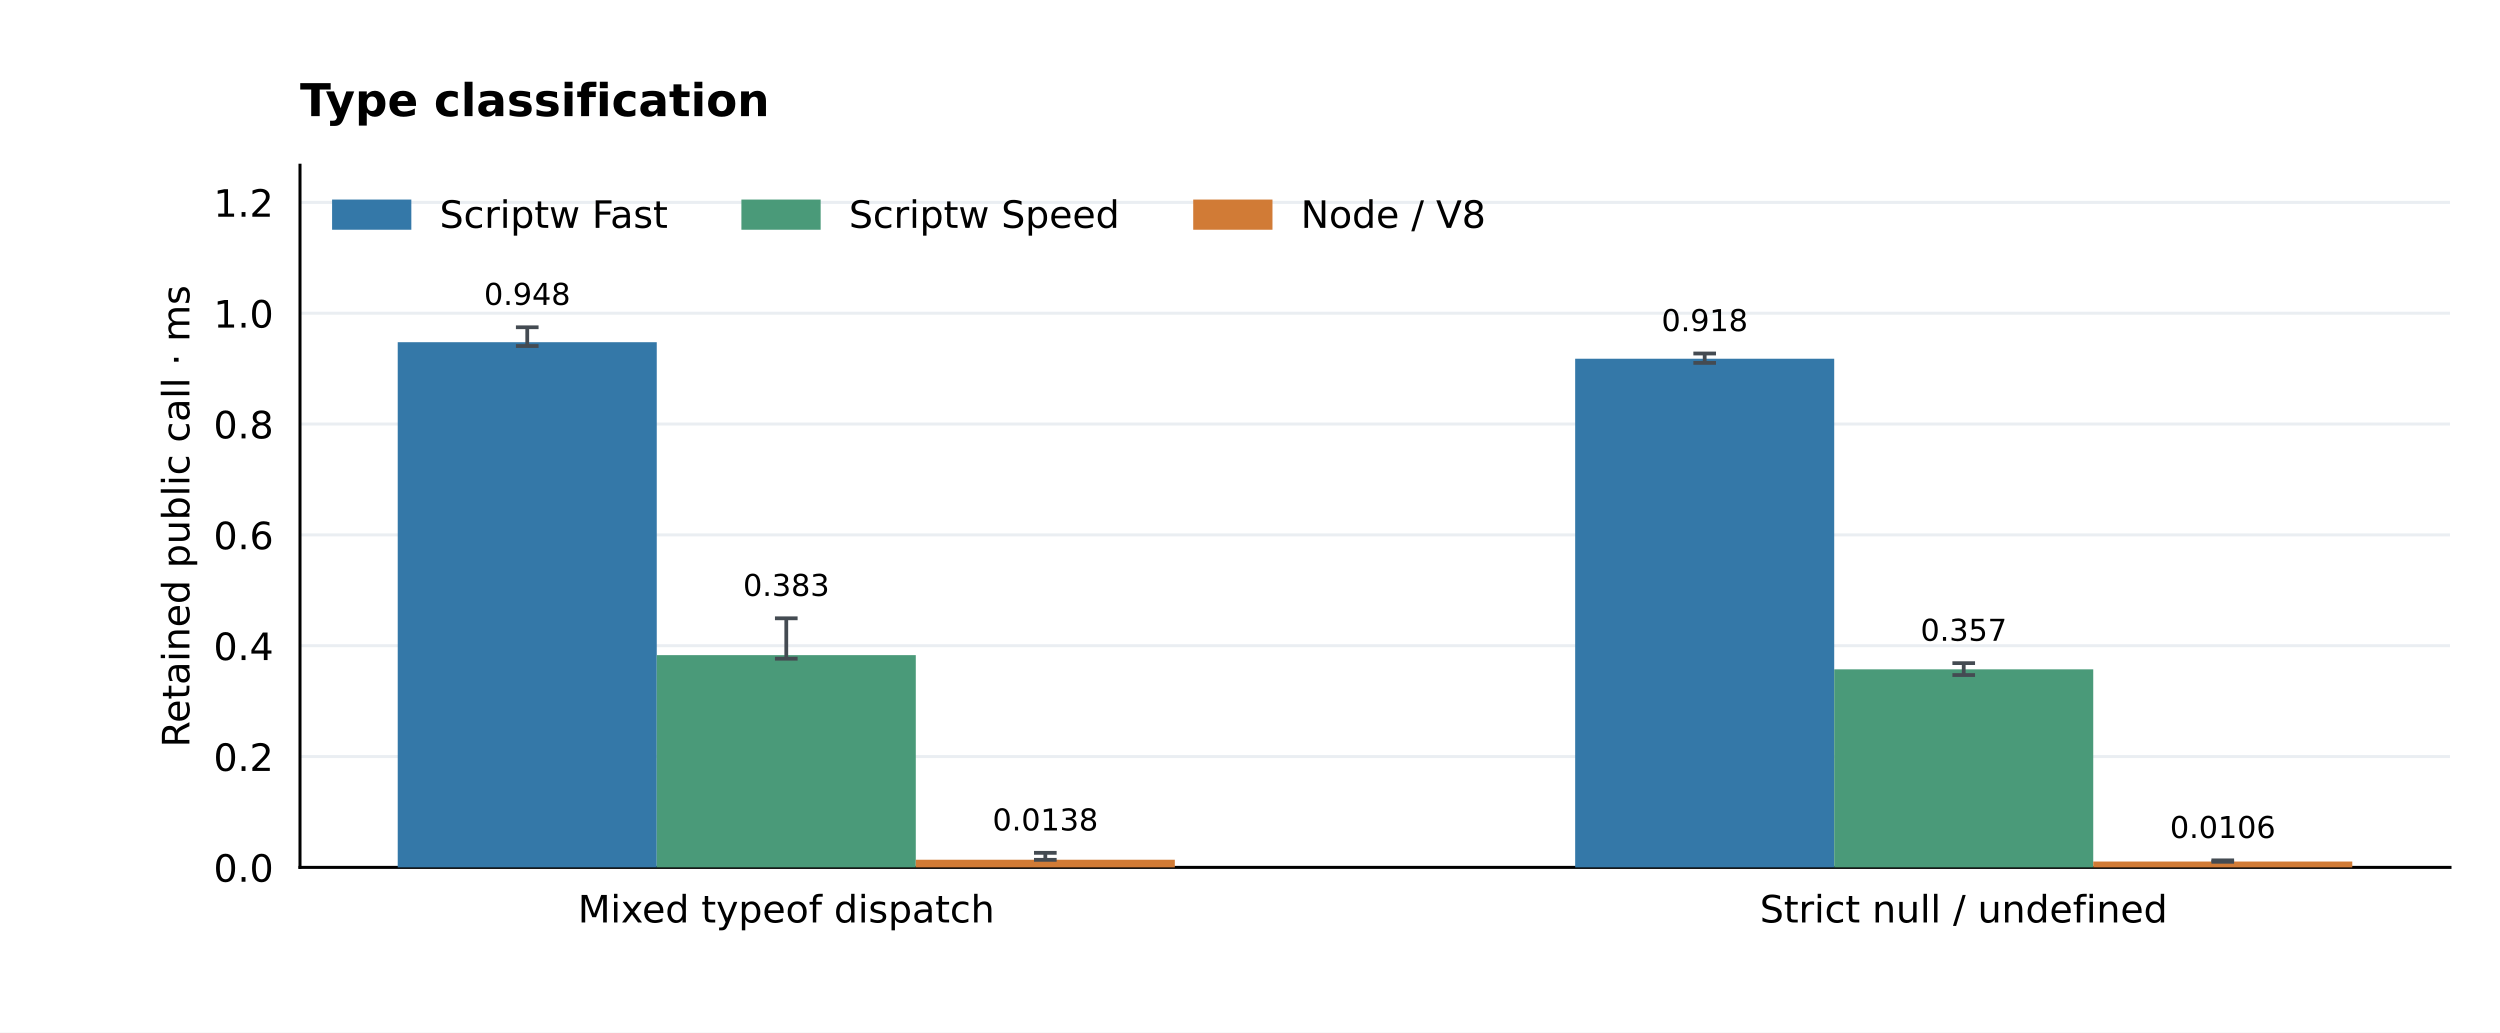
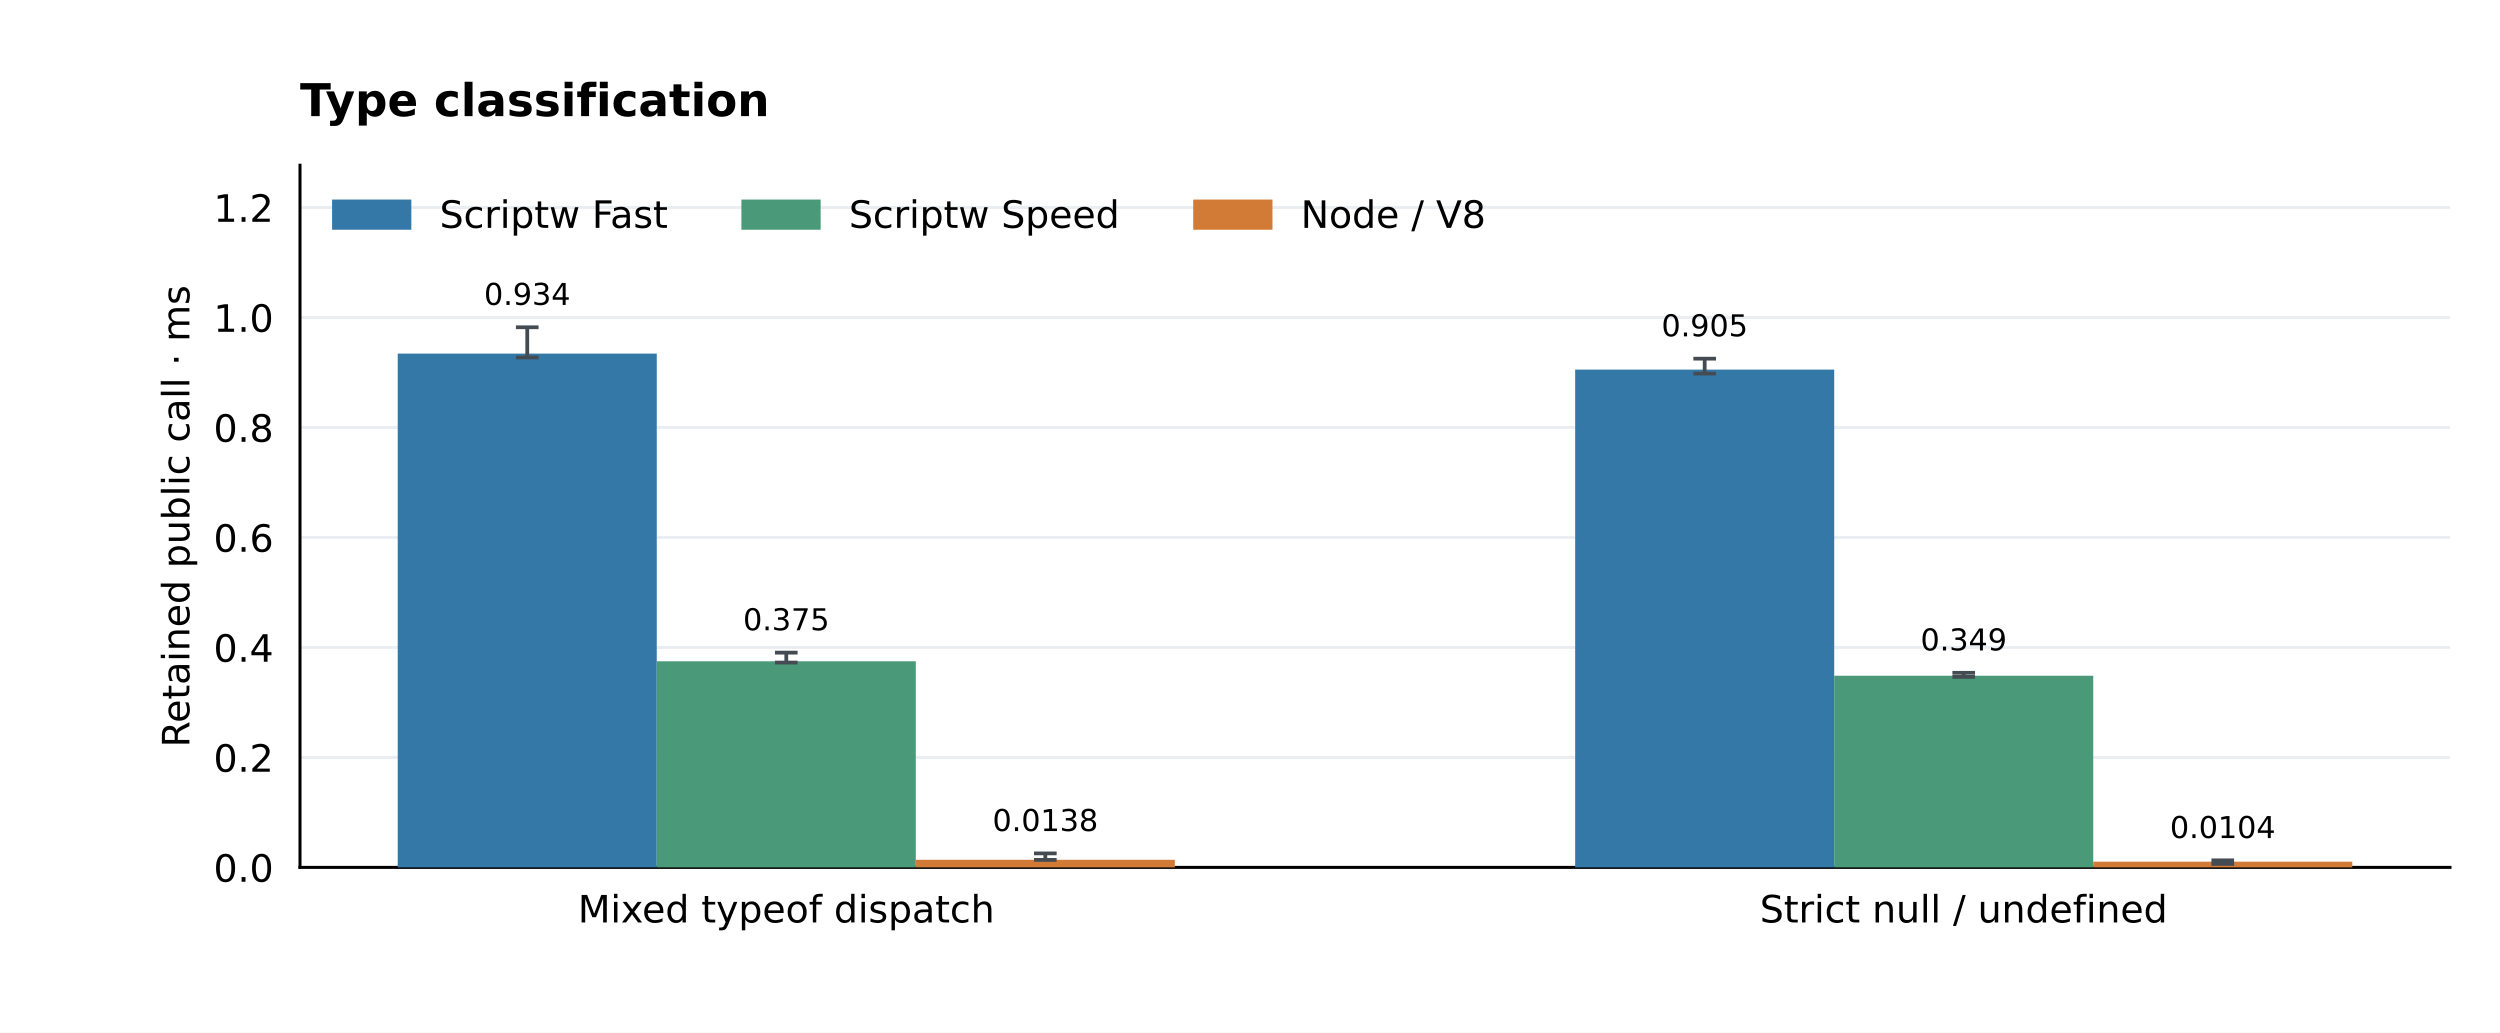
<svg xmlns="http://www.w3.org/2000/svg" xmlns:xlink="http://www.w3.org/1999/xlink" width="662.4pt" height="273.6pt" viewBox="0 0 662.4 273.6" version="1.1">
  <defs>
    <style type="text/css">*{stroke-linejoin: round; stroke-linecap: butt}</style>
  </defs>
  <g id="figure_1">
    <g id="patch_1">
      <path d="M 0 273.6 L 662.4 273.6 L 662.4 0 L 0 0 z " style="fill: #ffffff" />
    </g>
    <g id="axes_1">
      <g id="patch_2">
        <path d="M 79.488 229.824 L 649.152 229.824 L 649.152 43.776 L 79.488 43.776 z " style="fill: #ffffff" />
      </g>
      <g id="matplotlib.axis_1">
        <g id="xtick_1">
          <g id="line2d_1" />
          <g id="text_1">
            <text style="font-size: 10px; font-family: 'DejaVu Sans'; text-anchor: middle" x="208.333" y="244.422" transform="rotate(-0 208.3331 244.4224)">Mixed typeof dispatch</text>
          </g>
        </g>
        <g id="xtick_2">
          <g id="line2d_2" />
          <g id="text_2">
            <text style="font-size: 10px; font-family: 'DejaVu Sans'; text-anchor: middle" x="520.307" y="244.422" transform="rotate(-0 520.3069 244.4224)">Strict null / undefined</text>
          </g>
        </g>
      </g>
      <g id="matplotlib.axis_2">
        <g id="ytick_1">
          <g id="line2d_3">
            <path d="M 79.488 229.824 L 649.152 229.824 " clip-path="url(#pec315be8d2)" style="fill: none; stroke: #eaeef2; stroke-width: 0.8; stroke-linecap: square" />
          </g>
          <g id="line2d_4" />
          <g id="text_3">
            <text style="font-size: 10px; font-family: 'DejaVu Sans'; text-anchor: end" x="72.488" y="233.623" transform="rotate(-0 72.488 233.6228)">0.0</text>
          </g>
        </g>
        <g id="ytick_2">
          <g id="line2d_5">
-             <path d="M 79.488 200.458 L 649.152 200.458 " clip-path="url(#pec315be8d2)" style="fill: none; stroke: #eaeef2; stroke-width: 0.8; stroke-linecap: square" />
+             <path d="M 79.488 200.682 L 649.152 200.682 " clip-path="url(#pec315be8d2)" style="fill: none; stroke: #eaeef2; stroke-width: 0.8; stroke-linecap: square" />
          </g>
          <g id="line2d_6" />
          <g id="text_4">
-             <text style="font-size: 10px; font-family: 'DejaVu Sans'; text-anchor: end" x="72.488" y="204.257" transform="rotate(-0 72.488 204.2566)">0.2</text>
+             <text style="font-size: 10px; font-family: 'DejaVu Sans'; text-anchor: end" x="72.488" y="204.481" transform="rotate(-0 72.488 204.4813)">0.2</text>
          </g>
        </g>
        <g id="ytick_3">
          <g id="line2d_7">
-             <path d="M 79.488 171.091 L 649.152 171.091 " clip-path="url(#pec315be8d2)" style="fill: none; stroke: #eaeef2; stroke-width: 0.8; stroke-linecap: square" />
+             <path d="M 79.488 171.541 L 649.152 171.541 " clip-path="url(#pec315be8d2)" style="fill: none; stroke: #eaeef2; stroke-width: 0.8; stroke-linecap: square" />
          </g>
          <g id="line2d_8" />
          <g id="text_5">
-             <text style="font-size: 10px; font-family: 'DejaVu Sans'; text-anchor: end" x="72.488" y="174.89" transform="rotate(-0 72.488 174.8903)">0.4</text>
+             <text style="font-size: 10px; font-family: 'DejaVu Sans'; text-anchor: end" x="72.488" y="175.34" transform="rotate(-0 72.488 175.3397)">0.4</text>
          </g>
        </g>
        <g id="ytick_4">
          <g id="line2d_9">
-             <path d="M 79.488 141.725 L 649.152 141.725 " clip-path="url(#pec315be8d2)" style="fill: none; stroke: #eaeef2; stroke-width: 0.8; stroke-linecap: square" />
+             <path d="M 79.488 142.399 L 649.152 142.399 " clip-path="url(#pec315be8d2)" style="fill: none; stroke: #eaeef2; stroke-width: 0.8; stroke-linecap: square" />
          </g>
          <g id="line2d_10" />
          <g id="text_6">
-             <text style="font-size: 10px; font-family: 'DejaVu Sans'; text-anchor: end" x="72.488" y="145.524" transform="rotate(-0 72.488 145.524)">0.6</text>
+             <text style="font-size: 10px; font-family: 'DejaVu Sans'; text-anchor: end" x="72.488" y="146.198" transform="rotate(-0 72.488 146.1982)">0.6</text>
          </g>
        </g>
        <g id="ytick_5">
          <g id="line2d_11">
-             <path d="M 79.488 112.359 L 649.152 112.359 " clip-path="url(#pec315be8d2)" style="fill: none; stroke: #eaeef2; stroke-width: 0.8; stroke-linecap: square" />
+             <path d="M 79.488 113.258 L 649.152 113.258 " clip-path="url(#pec315be8d2)" style="fill: none; stroke: #eaeef2; stroke-width: 0.8; stroke-linecap: square" />
          </g>
          <g id="line2d_12" />
          <g id="text_7">
-             <text style="font-size: 10px; font-family: 'DejaVu Sans'; text-anchor: end" x="72.488" y="116.158" transform="rotate(-0 72.488 116.1578)">0.8</text>
+             <text style="font-size: 10px; font-family: 'DejaVu Sans'; text-anchor: end" x="72.488" y="117.057" transform="rotate(-0 72.488 117.0566)">0.8</text>
          </g>
        </g>
        <g id="ytick_6">
          <g id="line2d_13">
-             <path d="M 79.488 82.993 L 649.152 82.993 " clip-path="url(#pec315be8d2)" style="fill: none; stroke: #eaeef2; stroke-width: 0.8; stroke-linecap: square" />
+             <path d="M 79.488 84.116 L 649.152 84.116 " clip-path="url(#pec315be8d2)" style="fill: none; stroke: #eaeef2; stroke-width: 0.8; stroke-linecap: square" />
          </g>
          <g id="line2d_14" />
          <g id="text_8">
-             <text style="font-size: 10px; font-family: 'DejaVu Sans'; text-anchor: end" x="72.488" y="86.792" transform="rotate(-0 72.488 86.79151)">1.0</text>
+             <text style="font-size: 10px; font-family: 'DejaVu Sans'; text-anchor: end" x="72.488" y="87.915" transform="rotate(-0 72.488 87.91509)">1.0</text>
          </g>
        </g>
        <g id="ytick_7">
          <g id="line2d_15">
-             <path d="M 79.488 53.626 L 649.152 53.626 " clip-path="url(#pec315be8d2)" style="fill: none; stroke: #eaeef2; stroke-width: 0.8; stroke-linecap: square" />
+             <path d="M 79.488 54.975 L 649.152 54.975 " clip-path="url(#pec315be8d2)" style="fill: none; stroke: #eaeef2; stroke-width: 0.8; stroke-linecap: square" />
          </g>
          <g id="line2d_16" />
          <g id="text_9">
-             <text style="font-size: 10px; font-family: 'DejaVu Sans'; text-anchor: end" x="72.488" y="57.425" transform="rotate(-0 72.488 57.42524)">1.2</text>
+             <text style="font-size: 10px; font-family: 'DejaVu Sans'; text-anchor: end" x="72.488" y="58.774" transform="rotate(-0 72.488 58.77355)">1.2</text>
          </g>
        </g>
        <g id="text_10">
          <text style="font-size: 10px; font-family: 'DejaVu Sans'; text-anchor: middle" x="50.183" y="136.8" transform="rotate(-90 50.18253 136.8)">Retained public call · ms</text>
        </g>
      </g>
      <g id="patch_3">
        <path d="M 79.488 229.824 L 79.488 43.776 " style="fill: none; stroke: #000000; stroke-width: 0.8; stroke-linejoin: miter; stroke-linecap: square" />
      </g>
      <g id="patch_4">
        <path d="M 79.488 229.824 L 649.152 229.824 " style="fill: none; stroke: #000000; stroke-width: 0.8; stroke-linejoin: miter; stroke-linecap: square" />
      </g>
      <g id="patch_5">
-         <path d="M 105.382 229.824 L 174.016 229.824 L 174.016 90.661 L 105.382 90.661 z " clip-path="url(#pec315be8d2)" style="fill: #3478a8" />
+         <path d="M 105.382 229.824 L 174.016 229.824 L 174.016 93.682 L 105.382 93.682 z " clip-path="url(#pec315be8d2)" style="fill: #3478a8" />
      </g>
      <g id="text_11">
-         <text style="font-size: 8px; font-family: 'DejaVu Sans'; text-anchor: middle" x="139.699" y="80.788" transform="rotate(-0 139.6989 80.78828)">0.948</text>
+         <text style="font-size: 8px; font-family: 'DejaVu Sans'; text-anchor: middle" x="139.699" y="80.788" transform="rotate(-0 139.6989 80.78828)">0.934</text>
      </g>
      <g id="patch_6">
-         <path d="M 417.356 229.824 L 485.99 229.824 L 485.99 95.053 L 417.356 95.053 z " clip-path="url(#pec315be8d2)" style="fill: #3478a8" />
+         <path d="M 417.356 229.824 L 485.99 229.824 L 485.99 97.927 L 417.356 97.927 z " clip-path="url(#pec315be8d2)" style="fill: #3478a8" />
      </g>
      <g id="text_12">
-         <text style="font-size: 8px; font-family: 'DejaVu Sans'; text-anchor: middle" x="451.673" y="87.736" transform="rotate(-0 451.6726 87.73634)">0.918</text>
+         <text style="font-size: 8px; font-family: 'DejaVu Sans'; text-anchor: middle" x="451.673" y="89.111" transform="rotate(-0 451.6726 89.11096)">0.905</text>
      </g>
      <g id="patch_7">
-         <path d="M 174.016 229.824 L 242.65 229.824 L 242.65 173.585 L 174.016 173.585 z " clip-path="url(#pec315be8d2)" style="fill: #4a9a79" />
+         <path d="M 174.016 229.824 L 242.65 229.824 L 242.65 175.209 L 174.016 175.209 z " clip-path="url(#pec315be8d2)" style="fill: #4a9a79" />
      </g>
      <g id="text_13">
-         <text style="font-size: 8px; font-family: 'DejaVu Sans'; text-anchor: middle" x="208.333" y="157.907" transform="rotate(-0 208.3331 157.9067)">0.383</text>
+         <text style="font-size: 8px; font-family: 'DejaVu Sans'; text-anchor: middle" x="208.333" y="166.997" transform="rotate(-0 208.3331 166.9971)">0.375</text>
      </g>
      <g id="patch_8">
-         <path d="M 485.99 229.824 L 554.624 229.824 L 554.624 177.345 L 485.99 177.345 z " clip-path="url(#pec315be8d2)" style="fill: #4a9a79" />
+         <path d="M 485.99 229.824 L 554.624 229.824 L 554.624 179.043 L 485.99 179.043 z " clip-path="url(#pec315be8d2)" style="fill: #4a9a79" />
      </g>
      <g id="text_14">
-         <text style="font-size: 8px; font-family: 'DejaVu Sans'; text-anchor: middle" x="520.307" y="169.785" transform="rotate(-0 520.3069 169.7845)">0.357</text>
+         <text style="font-size: 8px; font-family: 'DejaVu Sans'; text-anchor: middle" x="520.307" y="172.34" transform="rotate(-0 520.3069 172.3401)">0.349</text>
      </g>
      <g id="patch_9">
-         <path d="M 242.65 229.824 L 311.284 229.824 L 311.284 227.798 L 242.65 227.798 z " clip-path="url(#pec315be8d2)" style="fill: #d17b36" />
+         <path d="M 242.65 229.824 L 311.284 229.824 L 311.284 227.816 L 242.65 227.816 z " clip-path="url(#pec315be8d2)" style="fill: #d17b36" />
      </g>
      <g id="text_15">
-         <text style="font-size: 8px; font-family: 'DejaVu Sans'; text-anchor: middle" x="276.967" y="220.045" transform="rotate(-0 276.9674 220.0449)">0.0138</text>
+         <text style="font-size: 8px; font-family: 'DejaVu Sans'; text-anchor: middle" x="276.967" y="220.191" transform="rotate(-0 276.9674 220.1911)">0.0138</text>
      </g>
      <g id="patch_10">
-         <path d="M 554.624 229.824 L 623.258 229.824 L 623.258 228.267 L 554.624 228.267 z " clip-path="url(#pec315be8d2)" style="fill: #d17b36" />
+         <path d="M 554.624 229.824 L 623.258 229.824 L 623.258 228.313 L 554.624 228.313 z " clip-path="url(#pec315be8d2)" style="fill: #d17b36" />
      </g>
      <g id="text_16">
-         <text style="font-size: 8px; font-family: 'DejaVu Sans'; text-anchor: middle" x="588.941" y="222.043" transform="rotate(-0 588.9411 222.0427)">0.0106</text>
+         <text style="font-size: 8px; font-family: 'DejaVu Sans'; text-anchor: middle" x="588.941" y="222.045" transform="rotate(-0 588.9411 222.0452)">0.0104</text>
      </g>
      <g id="text_17">
        <text style="font-weight: 700; font-size: 12px; font-family: 'DejaVu Sans'; text-anchor: start" x="79.488" y="30.776" transform="rotate(-0 79.488 30.776)">Type classification</text>
      </g>
      <g id="LineCollection_1">
-         <path d="M 139.699 91.685 L 139.699 86.71 " clip-path="url(#pec315be8d2)" style="fill: none; stroke: #444b52" />
+         <path d="M 139.699 94.712 L 139.699 86.71 " clip-path="url(#pec315be8d2)" style="fill: none; stroke: #444b52" />
      </g>
      <g id="line2d_17">
        <defs>
          <path id="me51f981f41" d="M 3 0 L -3 -0 " style="stroke: #444b52" />
        </defs>
        <g clip-path="url(#pec315be8d2)">
-           <use xlink:href="#me51f981f41" x="139.699" y="91.685" style="fill: #1f77b4; stroke: #444b52" />
+           <use xlink:href="#me51f981f41" x="139.699" y="94.712" style="fill: #1f77b4; stroke: #444b52" />
        </g>
      </g>
      <g id="line2d_18">
        <g clip-path="url(#pec315be8d2)">
          <use xlink:href="#me51f981f41" x="139.699" y="86.71" style="fill: #1f77b4; stroke: #444b52" />
        </g>
      </g>
      <g id="LineCollection_2">
-         <path d="M 451.673 96.149 L 451.673 93.658 " clip-path="url(#pec315be8d2)" style="fill: none; stroke: #444b52" />
+         <path d="M 451.673 98.992 L 451.673 95.033 " clip-path="url(#pec315be8d2)" style="fill: none; stroke: #444b52" />
      </g>
      <g id="line2d_19">
        <g clip-path="url(#pec315be8d2)">
-           <use xlink:href="#me51f981f41" x="451.673" y="96.149" style="fill: #1f77b4; stroke: #444b52" />
+           <use xlink:href="#me51f981f41" x="451.673" y="98.992" style="fill: #1f77b4; stroke: #444b52" />
        </g>
      </g>
      <g id="line2d_20">
        <g clip-path="url(#pec315be8d2)">
-           <use xlink:href="#me51f981f41" x="451.673" y="93.658" style="fill: #1f77b4; stroke: #444b52" />
+           <use xlink:href="#me51f981f41" x="451.673" y="95.033" style="fill: #1f77b4; stroke: #444b52" />
        </g>
      </g>
      <g id="LineCollection_3">
-         <path d="M 208.333 174.528 L 208.333 163.829 " clip-path="url(#pec315be8d2)" style="fill: none; stroke: #444b52" />
+         <path d="M 208.333 175.554 L 208.333 172.919 " clip-path="url(#pec315be8d2)" style="fill: none; stroke: #444b52" />
      </g>
      <g id="line2d_21">
        <g clip-path="url(#pec315be8d2)">
-           <use xlink:href="#me51f981f41" x="208.333" y="174.528" style="fill: #1f77b4; stroke: #444b52" />
+           <use xlink:href="#me51f981f41" x="208.333" y="175.554" style="fill: #1f77b4; stroke: #444b52" />
        </g>
      </g>
      <g id="line2d_22">
        <g clip-path="url(#pec315be8d2)">
-           <use xlink:href="#me51f981f41" x="208.333" y="163.829" style="fill: #1f77b4; stroke: #444b52" />
+           <use xlink:href="#me51f981f41" x="208.333" y="172.919" style="fill: #1f77b4; stroke: #444b52" />
        </g>
      </g>
      <g id="LineCollection_4">
-         <path d="M 520.307 178.852 L 520.307 175.706 " clip-path="url(#pec315be8d2)" style="fill: none; stroke: #444b52" />
+         <path d="M 520.307 179.348 L 520.307 178.262 " clip-path="url(#pec315be8d2)" style="fill: none; stroke: #444b52" />
      </g>
      <g id="line2d_23">
        <g clip-path="url(#pec315be8d2)">
-           <use xlink:href="#me51f981f41" x="520.307" y="178.852" style="fill: #1f77b4; stroke: #444b52" />
+           <use xlink:href="#me51f981f41" x="520.307" y="179.348" style="fill: #1f77b4; stroke: #444b52" />
        </g>
      </g>
      <g id="line2d_24">
        <g clip-path="url(#pec315be8d2)">
-           <use xlink:href="#me51f981f41" x="520.307" y="175.706" style="fill: #1f77b4; stroke: #444b52" />
+           <use xlink:href="#me51f981f41" x="520.307" y="178.262" style="fill: #1f77b4; stroke: #444b52" />
        </g>
      </g>
      <g id="LineCollection_5">
-         <path d="M 276.967 227.822 L 276.967 225.967 " clip-path="url(#pec315be8d2)" style="fill: none; stroke: #444b52" />
+         <path d="M 276.967 227.843 L 276.967 226.113 " clip-path="url(#pec315be8d2)" style="fill: none; stroke: #444b52" />
      </g>
      <g id="line2d_25">
        <g clip-path="url(#pec315be8d2)">
-           <use xlink:href="#me51f981f41" x="276.967" y="227.822" style="fill: #1f77b4; stroke: #444b52" />
+           <use xlink:href="#me51f981f41" x="276.967" y="227.843" style="fill: #1f77b4; stroke: #444b52" />
        </g>
      </g>
      <g id="line2d_26">
        <g clip-path="url(#pec315be8d2)">
-           <use xlink:href="#me51f981f41" x="276.967" y="225.967" style="fill: #1f77b4; stroke: #444b52" />
+           <use xlink:href="#me51f981f41" x="276.967" y="226.113" style="fill: #1f77b4; stroke: #444b52" />
        </g>
      </g>
      <g id="LineCollection_6">
-         <path d="M 588.941 228.338 L 588.941 227.965 " clip-path="url(#pec315be8d2)" style="fill: none; stroke: #444b52" />
+         <path d="M 588.941 228.894 L 588.941 227.967 " clip-path="url(#pec315be8d2)" style="fill: none; stroke: #444b52" />
      </g>
      <g id="line2d_27">
        <g clip-path="url(#pec315be8d2)">
-           <use xlink:href="#me51f981f41" x="588.941" y="228.338" style="fill: #1f77b4; stroke: #444b52" />
+           <use xlink:href="#me51f981f41" x="588.941" y="228.894" style="fill: #1f77b4; stroke: #444b52" />
        </g>
      </g>
      <g id="line2d_28">
        <g clip-path="url(#pec315be8d2)">
-           <use xlink:href="#me51f981f41" x="588.941" y="227.965" style="fill: #1f77b4; stroke: #444b52" />
+           <use xlink:href="#me51f981f41" x="588.941" y="227.967" style="fill: #1f77b4; stroke: #444b52" />
        </g>
      </g>
      <g id="legend_1">
        <g id="patch_11">
          <path d="M 88.488 60.374 L 108.488 60.374 L 108.488 53.374 L 88.488 53.374 z " style="fill: #3478a8; stroke: #3478a8; stroke-linejoin: miter" />
        </g>
        <g id="text_18">
          <text style="font-size: 10px; font-family: 'DejaVu Sans'; text-anchor: start" x="116.488" y="60.374" transform="rotate(-0 116.488 60.37444)">Scriptw Fast</text>
        </g>
        <g id="patch_12">
          <path d="M 196.941 60.374 L 216.941 60.374 L 216.941 53.374 L 196.941 53.374 z " style="fill: #4a9a79; stroke: #4a9a79; stroke-linejoin: miter" />
        </g>
        <g id="text_19">
          <text style="font-size: 10px; font-family: 'DejaVu Sans'; text-anchor: start" x="224.941" y="60.374" transform="rotate(-0 224.9411 60.37444)">Scriptw Speed</text>
        </g>
        <g id="patch_13">
          <path d="M 316.654 60.374 L 336.654 60.374 L 336.654 53.374 L 316.654 53.374 z " style="fill: #d17b36; stroke: #d17b36; stroke-linejoin: miter" />
        </g>
        <g id="text_20">
          <text style="font-size: 10px; font-family: 'DejaVu Sans'; text-anchor: start" x="344.654" y="60.374" transform="rotate(-0 344.6536 60.37444)">Node / V8</text>
        </g>
      </g>
    </g>
  </g>
  <defs>
    <clipPath id="pec315be8d2">
      <rect x="79.488" y="43.776" width="569.664" height="186.048" />
    </clipPath>
  </defs>
</svg>
